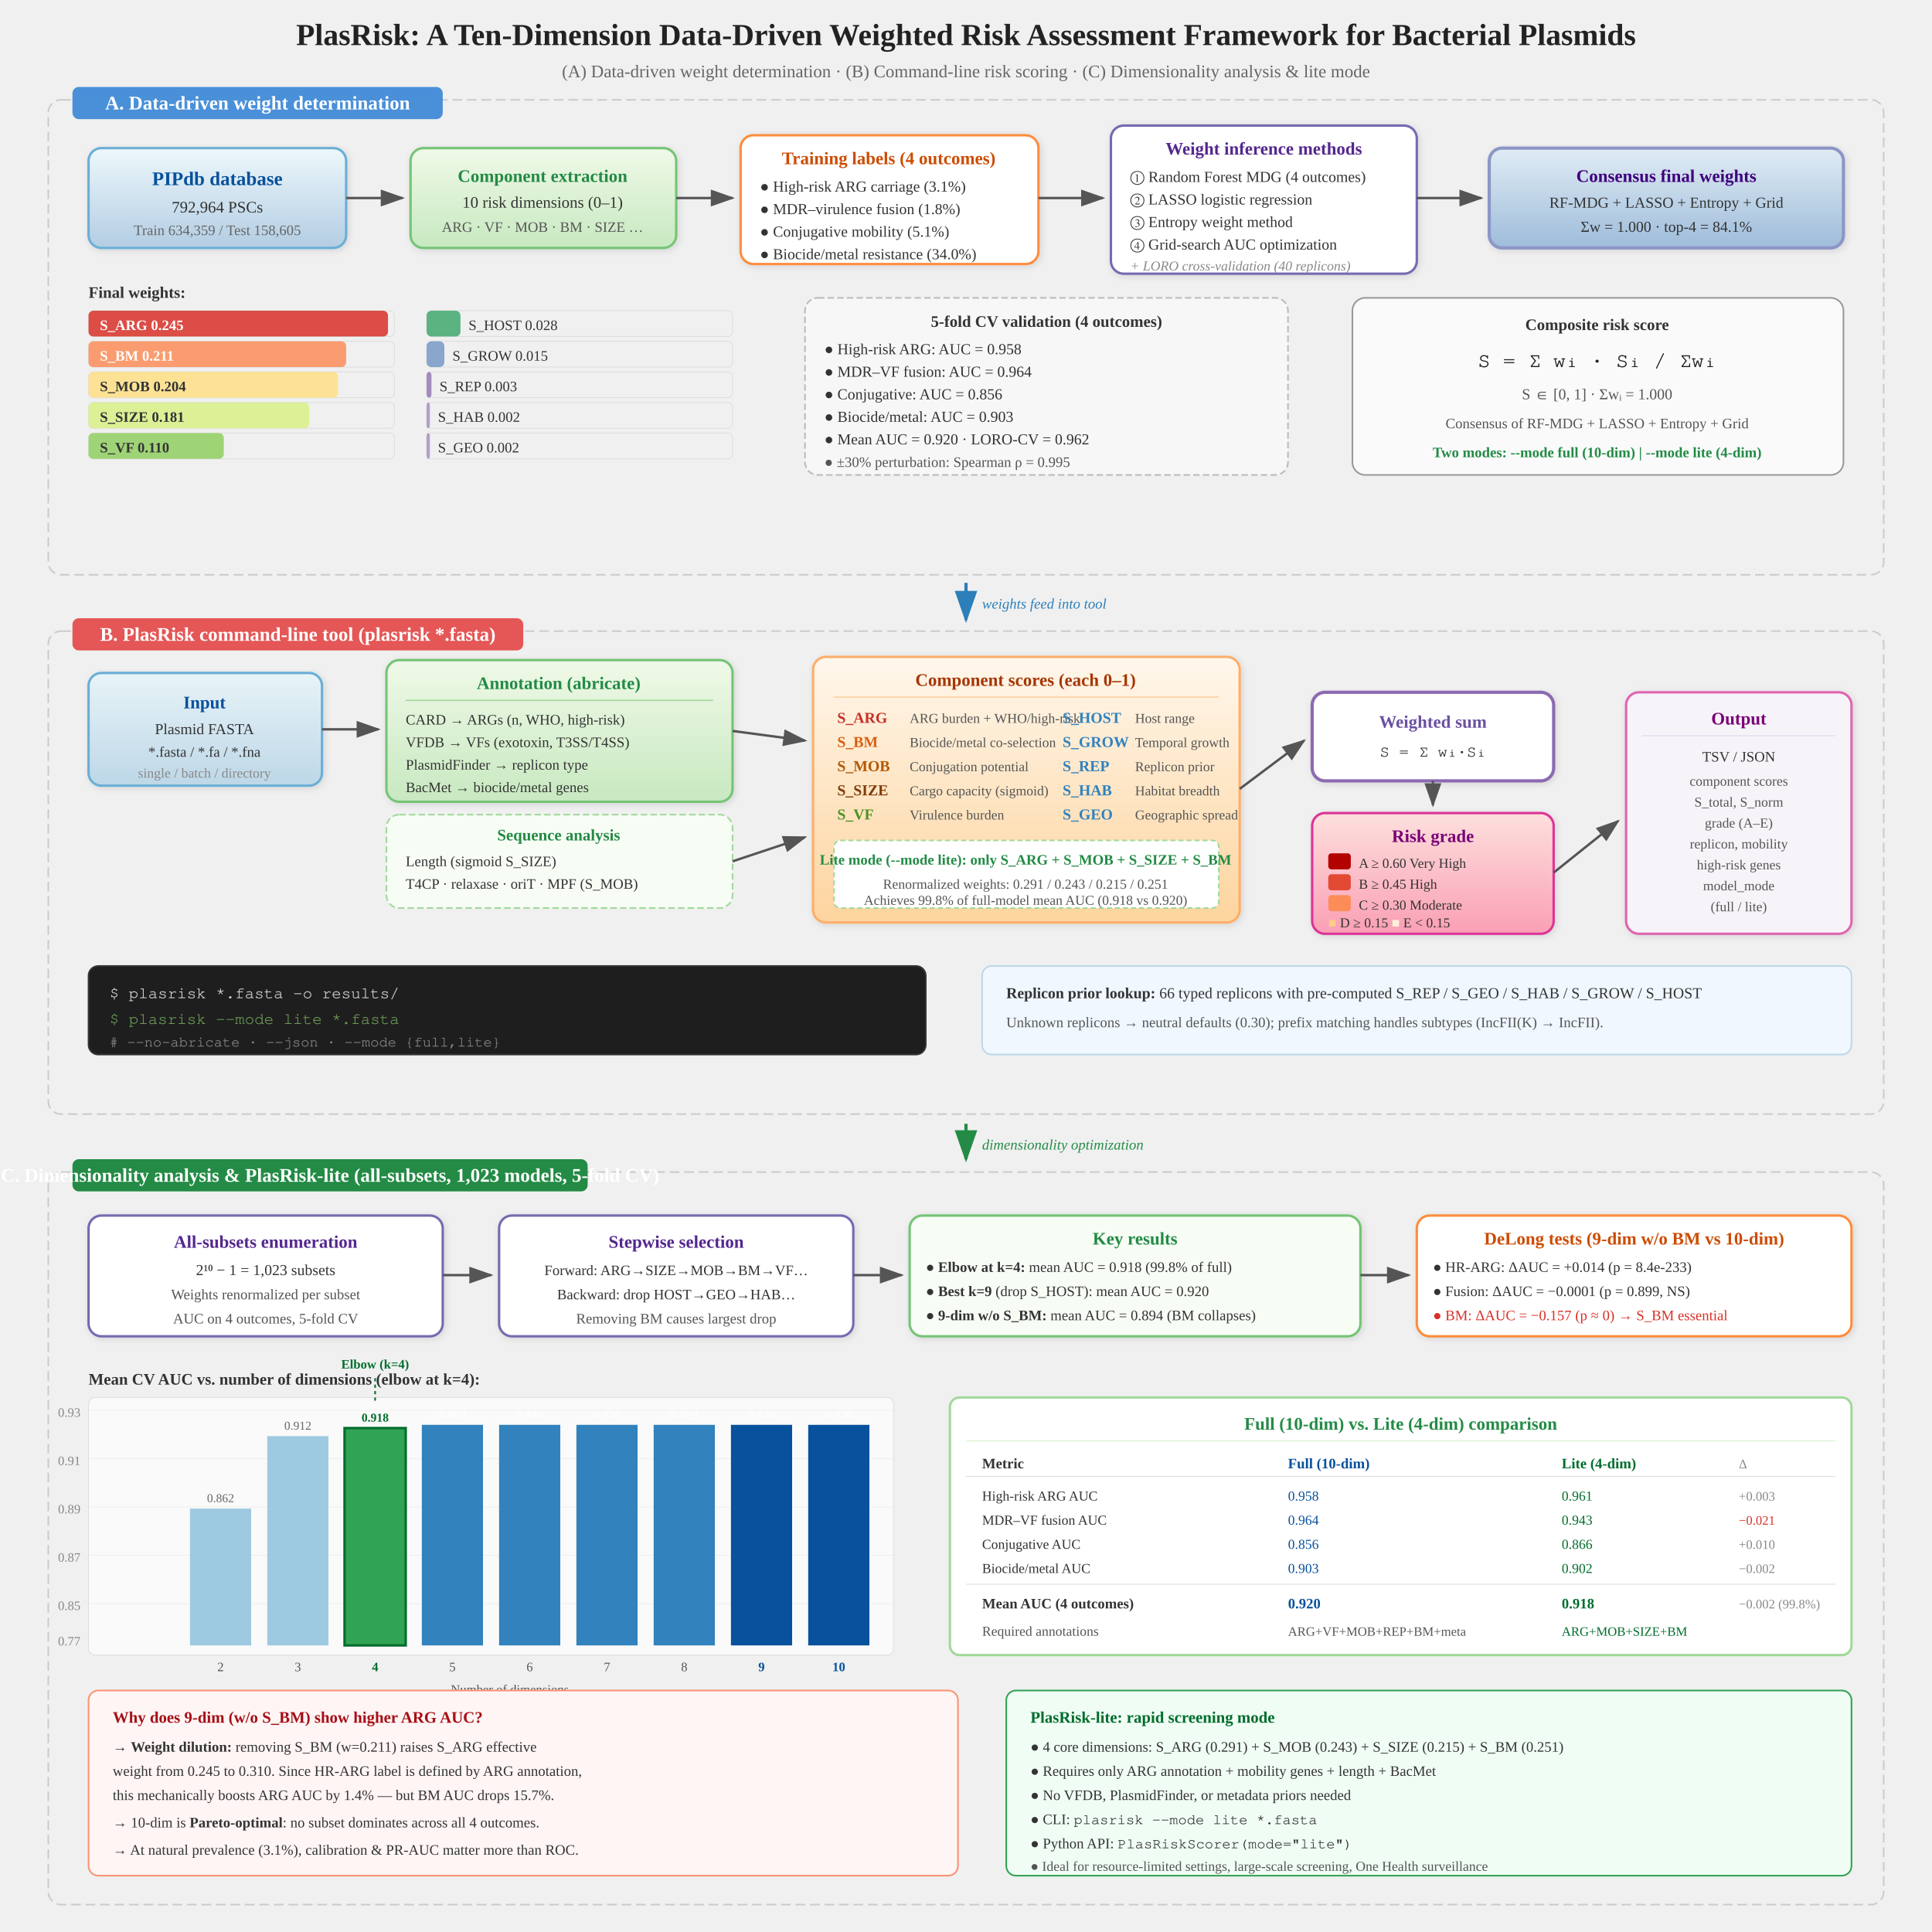
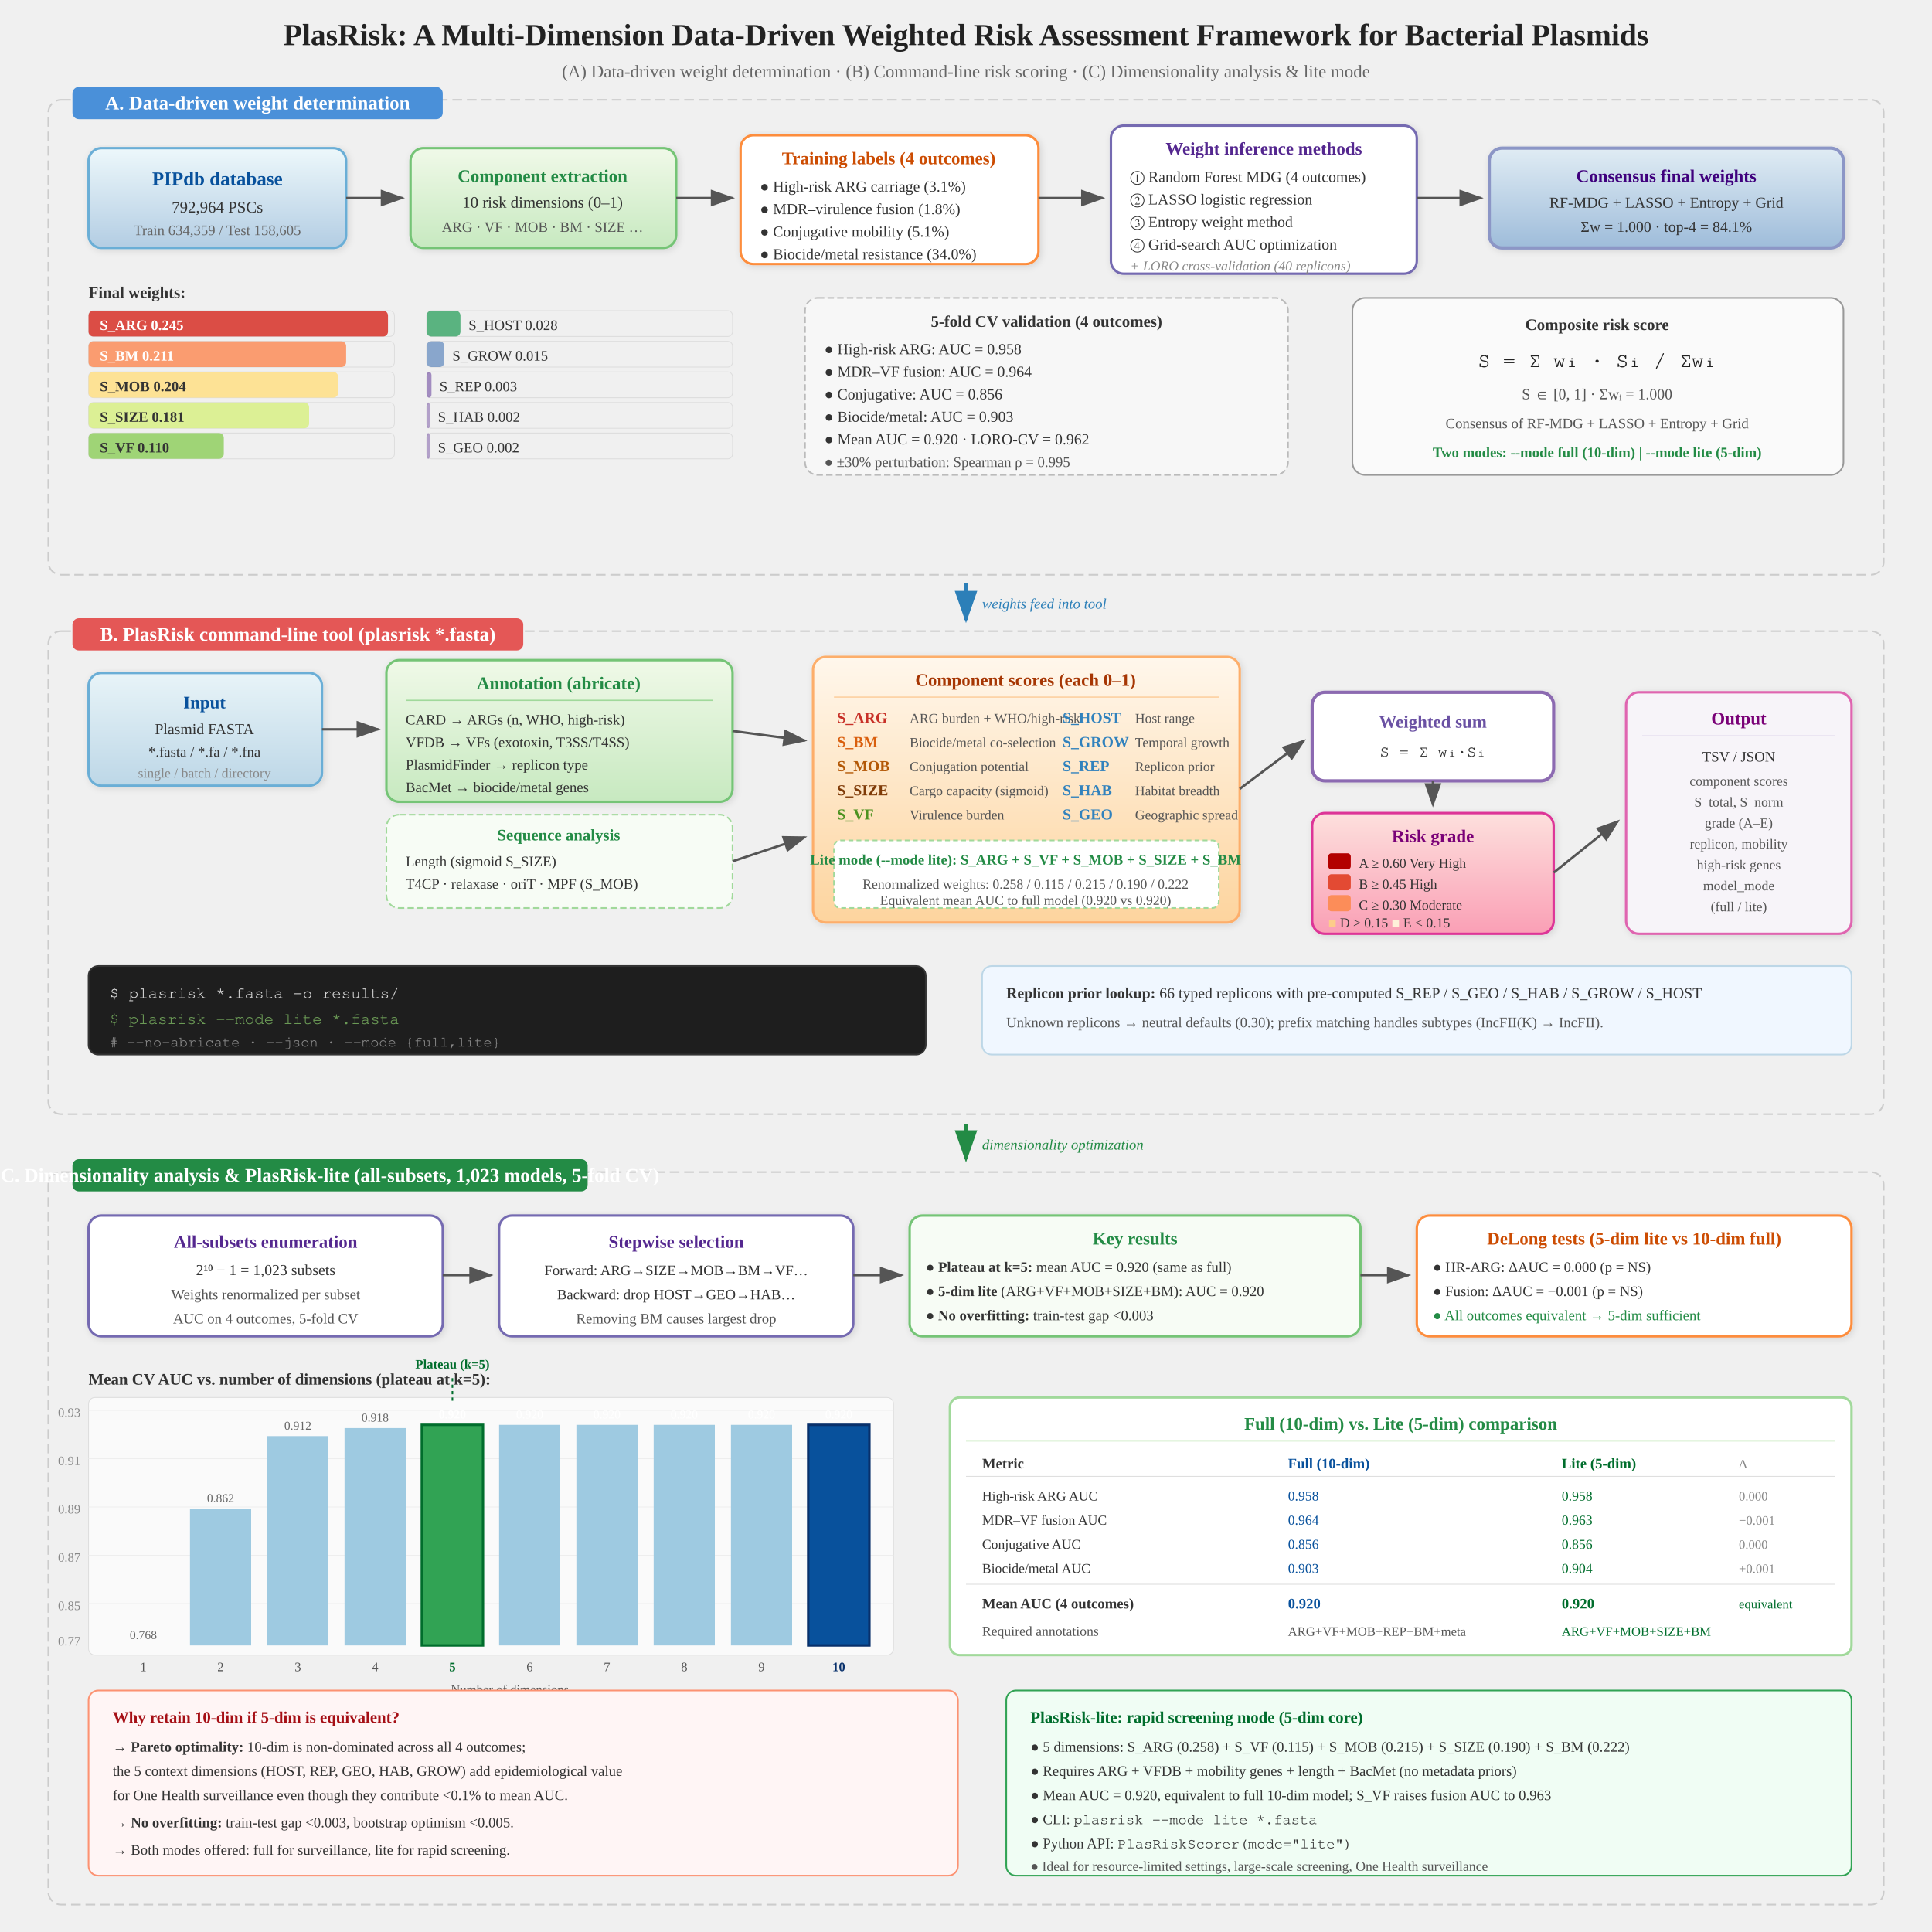
<svg xmlns="http://www.w3.org/2000/svg" viewBox="0 0 1200 1200" width="1200" height="1200">
  <defs>
    <marker id="arrow" markerWidth="10" markerHeight="7" refX="9" refY="3.5" orient="auto">
      <polygon points="0 0, 10 3.5, 0 7" fill="#555" />
    </marker>
    <marker id="arrow-blue" markerWidth="10" markerHeight="7" refX="9" refY="3.5" orient="auto">
      <polygon points="0 0, 10 3.5, 0 7" fill="#2c7fb8" />
    </marker>
    <marker id="arrow-green" markerWidth="10" markerHeight="7" refX="9" refY="3.5" orient="auto">
      <polygon points="0 0, 10 3.5, 0 7" fill="#238b45" />
    </marker>
    <filter id="shadow" x="-5%" y="-5%" width="115%" height="115%">
      <feDropShadow dx="1" dy="1" stdDeviation="2" flood-opacity="0.12" />
    </filter>
    <linearGradient id="g-input" x1="0" y1="0" x2="0" y2="1">
      <stop offset="0%" stop-color="#e8f4f8" />
      <stop offset="100%" stop-color="#bdd7e7" />
    </linearGradient>
    <linearGradient id="g-annot" x1="0" y1="0" x2="0" y2="1">
      <stop offset="0%" stop-color="#f0f9e8" />
      <stop offset="100%" stop-color="#c7e9c0" />
    </linearGradient>
    <linearGradient id="g-score" x1="0" y1="0" x2="0" y2="1">
      <stop offset="0%" stop-color="#fff7ec" />
      <stop offset="100%" stop-color="#fdd49e" />
    </linearGradient>
    <linearGradient id="g-output" x1="0" y1="0" x2="0" y2="1">
      <stop offset="0%" stop-color="#fde0dd" />
      <stop offset="100%" stop-color="#fa9fb5" />
    </linearGradient>
    <linearGradient id="g-weight" x1="0" y1="0" x2="0" y2="1">
      <stop offset="0%" stop-color="#e0ecf4" />
      <stop offset="100%" stop-color="#9ebcda" />
    </linearGradient>
    <linearGradient id="g-data" x1="0" y1="0" x2="0" y2="1">
      <stop offset="0%" stop-color="#edf8fb" />
      <stop offset="100%" stop-color="#b3cde3" />
    </linearGradient>
    <linearGradient id="g-lite" x1="0" y1="0" x2="0" y2="1">
      <stop offset="0%" stop-color="#e5f5e0" />
      <stop offset="100%" stop-color="#a1d99b" />
    </linearGradient>
  </defs>
  <text x="600" y="28" text-anchor="middle" font-size="19" font-weight="bold" fill="#222">
-     PlasRisk: A Ten-Dimension Data-Driven Weighted Risk Assessment Framework for Bacterial Plasmids
+     PlasRisk: A Multi-Dimension Data-Driven Weighted Risk Assessment Framework for Bacterial Plasmids
  </text>
  <text x="600" y="48" text-anchor="middle" font-size="11" fill="#666">
    (A) Data-driven weight determination  ·  (B) Command-line risk scoring  ·  (C) Dimensionality analysis &amp; lite mode
  </text>
  <rect x="30" y="62" width="1140" height="295" rx="8" fill="none" stroke="#ccc" stroke-width="1" stroke-dasharray="6,3" />
  <rect x="45" y="54" width="230" height="20" rx="4" fill="#4a90d9" />
  <text x="160" y="68" text-anchor="middle" font-size="12" font-weight="bold" fill="#fff">A. Data-driven weight determination</text>
  <rect x="55" y="92" width="160" height="62" rx="8" fill="url(#g-data)" stroke="#6baed6" stroke-width="1.5" filter="url(#shadow)" />
  <text x="135" y="115" text-anchor="middle" font-size="12" font-weight="bold" fill="#08519c">PIPdb database</text>
  <text x="135" y="132" text-anchor="middle" font-size="10" fill="#333">792,964 PSCs</text>
  <text x="135" y="146" text-anchor="middle" font-size="9" fill="#666">Train 634,359 / Test 158,605</text>
  <rect x="255" y="92" width="165" height="62" rx="8" fill="url(#g-annot)" stroke="#74c476" stroke-width="1.5" filter="url(#shadow)" />
  <text x="337" y="113" text-anchor="middle" font-size="11" font-weight="bold" fill="#238b45">Component extraction</text>
  <text x="337" y="129" text-anchor="middle" font-size="10" fill="#333">10 risk dimensions (0–1)</text>
  <text x="337" y="144" text-anchor="middle" font-size="9" fill="#555">ARG · VF · MOB · BM · SIZE …</text>
  <rect x="460" y="84" width="185" height="80" rx="8" fill="#fff" stroke="#fd8d3c" stroke-width="1.5" filter="url(#shadow)" />
  <text x="552" y="102" text-anchor="middle" font-size="11" font-weight="bold" fill="#cc4c02">Training labels (4 outcomes)</text>
  <text x="472" y="119" font-size="9.5" fill="#333">● High-risk ARG carriage (3.1%)</text>
  <text x="472" y="133" font-size="9.5" fill="#333">● MDR–virulence fusion (1.8%)</text>
  <text x="472" y="147" font-size="9.5" fill="#333">● Conjugative mobility (5.1%)</text>
  <text x="472" y="161" font-size="9.5" fill="#333">● Biocide/metal resistance (34.0%)</text>
  <rect x="690" y="78" width="190" height="92" rx="8" fill="#fff" stroke="#756bb1" stroke-width="1.5" filter="url(#shadow)" />
  <text x="785" y="96" text-anchor="middle" font-size="11" font-weight="bold" fill="#54278f">Weight inference methods</text>
  <text x="702" y="113" font-size="9.5" fill="#333">① Random Forest MDG (4 outcomes)</text>
  <text x="702" y="127" font-size="9.5" fill="#333">② LASSO logistic regression</text>
  <text x="702" y="141" font-size="9.5" fill="#333">③ Entropy weight method</text>
  <text x="702" y="155" font-size="9.5" fill="#333">④ Grid-search AUC optimization</text>
  <text x="702" y="168" font-size="8.5" fill="#888" font-style="italic">+ LORO cross-validation (40 replicons)</text>
  <rect x="925" y="92" width="220" height="62" rx="8" fill="url(#g-weight)" stroke="#8c96c6" stroke-width="2" filter="url(#shadow)" />
  <text x="1035" y="113" text-anchor="middle" font-size="11" font-weight="bold" fill="#3f007d">Consensus final weights</text>
  <text x="1035" y="129" text-anchor="middle" font-size="9.5" fill="#333">RF-MDG + LASSO + Entropy + Grid</text>
  <text x="1035" y="144" text-anchor="middle" font-size="9.5" fill="#333">Σw = 1.000 · top-4 = 84.1%</text>
  <line x1="215" y1="123" x2="250" y2="123" stroke="#555" stroke-width="1.5" marker-end="url(#arrow)" />
  <line x1="420" y1="123" x2="455" y2="123" stroke="#555" stroke-width="1.5" marker-end="url(#arrow)" />
  <line x1="645" y1="123" x2="685" y2="123" stroke="#555" stroke-width="1.5" marker-end="url(#arrow)" />
  <line x1="880" y1="123" x2="920" y2="123" stroke="#555" stroke-width="1.5" marker-end="url(#arrow)" />
  <text x="55" y="185" font-size="10" font-weight="bold" fill="#333">Final weights:</text>
  <rect x="55" y="193" width="190" height="16" rx="3" fill="#f0f0f0" stroke="#ddd" stroke-width="0.5" />
  <rect x="55" y="193" width="186" height="16" rx="3" fill="#d73027" opacity="0.85" />
  <text x="62" y="205" font-size="9" fill="#fff" font-weight="bold">S_ARG 0.245</text>
  <rect x="55" y="212" width="190" height="16" rx="3" fill="#f0f0f0" stroke="#ddd" stroke-width="0.5" />
  <rect x="55" y="212" width="160" height="16" rx="3" fill="#fc8d59" opacity="0.85" />
  <text x="62" y="224" font-size="9" fill="#fff" font-weight="bold">S_BM 0.211</text>
  <rect x="55" y="231" width="190" height="16" rx="3" fill="#f0f0f0" stroke="#ddd" stroke-width="0.5" />
  <rect x="55" y="231" width="155" height="16" rx="3" fill="#fee08b" opacity="0.9" />
  <text x="62" y="243" font-size="9" fill="#333" font-weight="bold">S_MOB 0.204</text>
  <rect x="55" y="250" width="190" height="16" rx="3" fill="#f0f0f0" stroke="#ddd" stroke-width="0.5" />
  <rect x="55" y="250" width="137" height="16" rx="3" fill="#d9ef8b" opacity="0.9" />
  <text x="62" y="262" font-size="9" fill="#333" font-weight="bold">S_SIZE 0.181</text>
  <rect x="55" y="269" width="190" height="16" rx="3" fill="#f0f0f0" stroke="#ddd" stroke-width="0.5" />
  <rect x="55" y="269" width="84" height="16" rx="3" fill="#91cf60" opacity="0.85" />
  <text x="62" y="281" font-size="9" fill="#333" font-weight="bold">S_VF 0.110</text>
  <rect x="265" y="193" width="190" height="16" rx="3" fill="#f0f0f0" stroke="#ddd" stroke-width="0.5" />
  <rect x="265" y="193" width="21" height="16" rx="3" fill="#1a9850" opacity="0.7" />
  <text x="291" y="205" font-size="9" fill="#333">S_HOST 0.028</text>
  <rect x="265" y="212" width="190" height="16" rx="3" fill="#f0f0f0" stroke="#ddd" stroke-width="0.5" />
  <rect x="265" y="212" width="11" height="16" rx="3" fill="#4575b4" opacity="0.6" />
  <text x="281" y="224" font-size="9" fill="#333">S_GROW 0.015</text>
  <rect x="265" y="231" width="190" height="16" rx="3" fill="#f0f0f0" stroke="#ddd" stroke-width="0.5" />
  <rect x="265" y="231" width="3" height="16" rx="2" fill="#54278f" opacity="0.5" />
  <text x="273" y="243" font-size="9" fill="#333">S_REP 0.003</text>
  <rect x="265" y="250" width="190" height="16" rx="3" fill="#f0f0f0" stroke="#ddd" stroke-width="0.5" />
  <rect x="265" y="250" width="2" height="16" rx="2" fill="#54278f" opacity="0.4" />
  <text x="272" y="262" font-size="9" fill="#333">S_HAB 0.002</text>
  <rect x="265" y="269" width="190" height="16" rx="3" fill="#f0f0f0" stroke="#ddd" stroke-width="0.5" />
  <rect x="265" y="269" width="2" height="16" rx="2" fill="#54278f" opacity="0.4" />
  <text x="272" y="281" font-size="9" fill="#333">S_GEO 0.002</text>
  <rect x="500" y="185" width="300" height="110" rx="8" fill="#f7f7f7" stroke="#bbb" stroke-width="1" stroke-dasharray="4,2" />
  <text x="650" y="203" text-anchor="middle" font-size="10" font-weight="bold" fill="#333">5-fold CV validation (4 outcomes)</text>
  <text x="512" y="220" font-size="9.5" fill="#333">● High-risk ARG: AUC = 0.958</text>
  <text x="512" y="234" font-size="9.5" fill="#333">● MDR–VF fusion: AUC = 0.964</text>
  <text x="512" y="248" font-size="9.5" fill="#333">● Conjugative: AUC = 0.856</text>
  <text x="512" y="262" font-size="9.5" fill="#333">● Biocide/metal: AUC = 0.903</text>
  <text x="512" y="276" font-size="9.5" fill="#333">● Mean AUC = 0.920 · LORO-CV = 0.962</text>
  <text x="512" y="290" font-size="9" fill="#555">● ±30% perturbation: Spearman ρ = 0.995</text>
  <rect x="840" y="185" width="305" height="110" rx="8" fill="#fafafa" stroke="#999" stroke-width="1" />
  <text x="992" y="205" text-anchor="middle" font-size="10" font-weight="bold" fill="#333">Composite risk score</text>
  <text x="992" y="228" text-anchor="middle" font-size="13" font-family="Courier, monospace" fill="#222">S = Σ wᵢ · Sᵢ / Σwᵢ</text>
  <text x="992" y="248" text-anchor="middle" font-size="9.5" fill="#555">S ∈ [0, 1] · Σwᵢ = 1.000</text>
  <text x="992" y="266" text-anchor="middle" font-size="9" fill="#555">Consensus of RF-MDG + LASSO + Entropy + Grid</text>
-   <text x="992" y="284" text-anchor="middle" font-size="9" fill="#238b45" font-weight="bold">Two modes: --mode full (10-dim) | --mode lite (4-dim)</text>
+   <text x="992" y="284" text-anchor="middle" font-size="9" fill="#238b45" font-weight="bold">Two modes: --mode full (10-dim) | --mode lite (5-dim)</text>
  <line x1="600" y1="362" x2="600" y2="385" stroke="#2c7fb8" stroke-width="2" marker-end="url(#arrow-blue)" />
  <text x="610" y="378" font-size="9" fill="#2c7fb8" font-style="italic">weights feed into tool</text>
  <rect x="30" y="392" width="1140" height="300" rx="8" fill="none" stroke="#ccc" stroke-width="1" stroke-dasharray="6,3" />
  <rect x="45" y="384" width="280" height="20" rx="4" fill="#e45756" />
  <text x="185" y="398" text-anchor="middle" font-size="12" font-weight="bold" fill="#fff">B. PlasRisk command-line tool (plasrisk *.fasta)</text>
  <rect x="55" y="418" width="145" height="70" rx="8" fill="url(#g-input)" stroke="#6baed6" stroke-width="1.5" filter="url(#shadow)" />
  <text x="127" y="440" text-anchor="middle" font-size="11" font-weight="bold" fill="#08519c">Input</text>
  <text x="127" y="456" text-anchor="middle" font-size="9.5" fill="#333">Plasmid FASTA</text>
  <text x="127" y="470" text-anchor="middle" font-size="9" fill="#333">*.fasta / *.fa / *.fna</text>
  <text x="127" y="483" text-anchor="middle" font-size="8.5" fill="#888">single / batch / directory</text>
  <rect x="240" y="410" width="215" height="88" rx="8" fill="url(#g-annot)" stroke="#74c476" stroke-width="1.5" filter="url(#shadow)" />
  <text x="347" y="428" text-anchor="middle" font-size="11" font-weight="bold" fill="#238b45">Annotation (abricate)</text>
  <line x1="252" y1="435" x2="443" y2="435" stroke="#a1d99b" stroke-width="0.8" />
  <text x="252" y="450" font-size="9" fill="#333">CARD → ARGs (n, WHO, high-risk)</text>
  <text x="252" y="464" font-size="9" fill="#333">VFDB → VFs (exotoxin, T3SS/T4SS)</text>
  <text x="252" y="478" font-size="9" fill="#333">PlasmidFinder → replicon type</text>
  <text x="252" y="492" font-size="9" fill="#333">BacMet → biocide/metal genes</text>
  <rect x="240" y="506" width="215" height="58" rx="8" fill="#f7fcf5" stroke="#a1d99b" stroke-width="1" stroke-dasharray="4,2" />
  <text x="347" y="522" text-anchor="middle" font-size="10" font-weight="bold" fill="#238b45">Sequence analysis</text>
  <text x="252" y="538" font-size="9" fill="#333">Length (sigmoid S_SIZE)</text>
  <text x="252" y="552" font-size="9" fill="#333">T4CP · relaxase · oriT · MPF (S_MOB)</text>
  <line x1="200" y1="453" x2="235" y2="453" stroke="#555" stroke-width="1.5" marker-end="url(#arrow)" />
  <rect x="505" y="408" width="265" height="165" rx="8" fill="url(#g-score)" stroke="#fdae6b" stroke-width="1.5" filter="url(#shadow)" />
  <text x="637" y="426" text-anchor="middle" font-size="11" font-weight="bold" fill="#a63603">Component scores (each 0–1)</text>
  <line x1="518" y1="433" x2="757" y2="433" stroke="#fdd0a2" stroke-width="0.8" />
  <text x="520" y="449" font-size="9.5" font-weight="bold" fill="#c73027">S_ARG</text>
  <text x="565" y="449" font-size="8.5" fill="#555">ARG burden + WHO/high-risk</text>
  <text x="520" y="464" font-size="9.5" font-weight="bold" fill="#d95f0e">S_BM</text>
  <text x="565" y="464" font-size="8.5" fill="#555">Biocide/metal co-selection</text>
  <text x="520" y="479" font-size="9.5" font-weight="bold" fill="#b35806">S_MOB</text>
  <text x="565" y="479" font-size="8.5" fill="#555">Conjugation potential</text>
  <text x="520" y="494" font-size="9.5" font-weight="bold" fill="#7f3b08">S_SIZE</text>
  <text x="565" y="494" font-size="8.5" fill="#555">Cargo capacity (sigmoid)</text>
  <text x="520" y="509" font-size="9.5" font-weight="bold" fill="#4d9221">S_VF</text>
  <text x="565" y="509" font-size="8.5" fill="#555">Virulence burden</text>
  <text x="660" y="449" font-size="9.5" font-weight="bold" fill="#3182bd">S_HOST</text>
  <text x="705" y="449" font-size="8.5" fill="#555">Host range</text>
  <text x="660" y="464" font-size="9.5" font-weight="bold" fill="#3182bd">S_GROW</text>
  <text x="705" y="464" font-size="8.5" fill="#555">Temporal growth</text>
  <text x="660" y="479" font-size="9.5" font-weight="bold" fill="#3182bd">S_REP</text>
  <text x="705" y="479" font-size="8.5" fill="#555">Replicon prior</text>
  <text x="660" y="494" font-size="9.5" font-weight="bold" fill="#3182bd">S_HAB</text>
  <text x="705" y="494" font-size="8.5" fill="#555">Habitat breadth</text>
  <text x="660" y="509" font-size="9.5" font-weight="bold" fill="#3182bd">S_GEO</text>
  <text x="705" y="509" font-size="8.5" fill="#555">Geographic spread</text>
  <rect x="518" y="522" width="239" height="42" rx="4" fill="#fff" stroke="#a1d99b" stroke-width="1" stroke-dasharray="3,2" />
-   <text x="637" y="537" text-anchor="middle" font-size="9" font-weight="bold" fill="#238b45">Lite mode (--mode lite): only S_ARG + S_MOB + S_SIZE + S_BM</text>
-   <text x="637" y="552" text-anchor="middle" font-size="8.5" fill="#555">Renormalized weights: 0.291 / 0.243 / 0.215 / 0.251</text>
-   <text x="637" y="562" text-anchor="middle" font-size="8.5" fill="#555">Achieves 99.8% of full-model mean AUC (0.918 vs 0.920)</text>
+   <text x="637" y="537" text-anchor="middle" font-size="9" font-weight="bold" fill="#238b45">Lite mode (--mode lite): S_ARG + S_VF + S_MOB + S_SIZE + S_BM</text>
+   <text x="637" y="552" text-anchor="middle" font-size="8.5" fill="#555">Renormalized weights: 0.258 / 0.115 / 0.215 / 0.190 / 0.222</text>
+   <text x="637" y="562" text-anchor="middle" font-size="8.5" fill="#555">Equivalent mean AUC to full model (0.920 vs 0.920)</text>
  <line x1="455" y1="454" x2="500" y2="460" stroke="#555" stroke-width="1.5" marker-end="url(#arrow)" />
  <line x1="455" y1="535" x2="500" y2="520" stroke="#555" stroke-width="1.5" marker-end="url(#arrow)" />
  <rect x="815" y="430" width="150" height="55" rx="8" fill="#fff" stroke="#8c6bb1" stroke-width="2" filter="url(#shadow)" />
  <text x="890" y="452" text-anchor="middle" font-size="11" font-weight="bold" fill="#6a51a3">Weighted sum</text>
  <text x="890" y="470" text-anchor="middle" font-size="10" font-family="Courier, monospace" fill="#333">S = Σ wᵢ·Sᵢ</text>
  <line x1="770" y1="490" x2="810" y2="460" stroke="#555" stroke-width="1.5" marker-end="url(#arrow)" />
  <rect x="815" y="505" width="150" height="75" rx="8" fill="url(#g-output)" stroke="#dd3497" stroke-width="1.5" filter="url(#shadow)" />
  <text x="890" y="523" text-anchor="middle" font-size="11" font-weight="bold" fill="#7a0177">Risk grade</text>
  <rect x="825" y="530" width="14" height="10" rx="2" fill="#b30000" />
  <text x="844" y="539" font-size="8.5" fill="#333">A ≥ 0.60 Very High</text>
  <rect x="825" y="543" width="14" height="10" rx="2" fill="#e34a33" />
  <text x="844" y="552" font-size="8.5" fill="#333">B ≥ 0.45 High</text>
  <rect x="825" y="556" width="14" height="10" rx="2" fill="#fc8d59" />
  <text x="844" y="565" font-size="8.5" fill="#333">C ≥ 0.30 Moderate</text>
  <text x="825" y="576" font-size="8.5" fill="#333">
    <tspan fill="#fdcc8a">■</tspan> D ≥ 0.15  <tspan fill="#fef0d9">■</tspan> E &lt; 0.15</text>
  <line x1="890" y1="485" x2="890" y2="500" stroke="#555" stroke-width="1.5" marker-end="url(#arrow)" />
  <rect x="1010" y="430" width="140" height="150" rx="8" fill="#f7f4f9" stroke="#df65b0" stroke-width="1.5" filter="url(#shadow)" />
  <text x="1080" y="450" text-anchor="middle" font-size="11" font-weight="bold" fill="#7a0177">Output</text>
  <line x1="1020" y1="457" x2="1140" y2="457" stroke="#e7e1ef" stroke-width="0.8" />
  <text x="1080" y="473" text-anchor="middle" font-size="9" fill="#333">TSV / JSON</text>
  <text x="1080" y="488" text-anchor="middle" font-size="8.5" fill="#555">component scores</text>
  <text x="1080" y="501" text-anchor="middle" font-size="8.5" fill="#555">S_total, S_norm</text>
  <text x="1080" y="514" text-anchor="middle" font-size="8.5" fill="#555">grade (A–E)</text>
  <text x="1080" y="527" text-anchor="middle" font-size="8.5" fill="#555">replicon, mobility</text>
  <text x="1080" y="540" text-anchor="middle" font-size="8.5" fill="#555">high-risk genes</text>
  <text x="1080" y="553" text-anchor="middle" font-size="8.5" fill="#555">model_mode</text>
  <text x="1080" y="566" text-anchor="middle" font-size="8.5" fill="#555">(full / lite)</text>
  <line x1="965" y1="542" x2="1005" y2="510" stroke="#555" stroke-width="1.5" marker-end="url(#arrow)" />
  <rect x="55" y="600" width="520" height="55" rx="6" fill="#1e1e1e" stroke="#333" stroke-width="1" />
  <text x="68" y="620" font-size="10" font-family="Courier, monospace" fill="#d4d4d4">$ plasrisk *.fasta -o results/</text>
  <text x="68" y="636" font-size="10" font-family="Courier, monospace" fill="#6a9955">$ plasrisk --mode lite *.fasta</text>
  <text x="68" y="650" font-size="9" font-family="Courier, monospace" fill="#888"># --no-abricate · --json · --mode {full,lite}</text>
  <rect x="610" y="600" width="540" height="55" rx="6" fill="#f0f7ff" stroke="#bdd7e7" stroke-width="1" />
  <text x="625" y="620" font-size="9.5" fill="#333">
    <tspan font-weight="bold">Replicon prior lookup:</tspan> 66 typed replicons with pre-computed S_REP / S_GEO / S_HAB / S_GROW / S_HOST</text>
  <text x="625" y="638" font-size="9" fill="#555">Unknown replicons → neutral defaults (0.30); prefix matching handles subtypes (IncFII(K) → IncFII).</text>
  <line x1="600" y1="698" x2="600" y2="720" stroke="#238b45" stroke-width="2" marker-end="url(#arrow-green)" />
  <text x="610" y="714" font-size="9" fill="#238b45" font-style="italic">dimensionality optimization</text>
  <rect x="30" y="728" width="1140" height="455" rx="8" fill="none" stroke="#ccc" stroke-width="1" stroke-dasharray="6,3" />
  <rect x="45" y="720" width="320" height="20" rx="4" fill="#238b45" />
  <text x="205" y="734" text-anchor="middle" font-size="12" font-weight="bold" fill="#fff">C. Dimensionality analysis &amp; PlasRisk-lite (all-subsets, 1,023 models, 5-fold CV)</text>
  <rect x="55" y="755" width="220" height="75" rx="8" fill="#fff" stroke="#756bb1" stroke-width="1.5" filter="url(#shadow)" />
  <text x="165" y="775" text-anchor="middle" font-size="11" font-weight="bold" fill="#54278f">All-subsets enumeration</text>
  <text x="165" y="792" text-anchor="middle" font-size="9.5" fill="#333">2¹⁰ − 1 = 1,023 subsets</text>
  <text x="165" y="807" text-anchor="middle" font-size="9" fill="#555">Weights renormalized per subset</text>
  <text x="165" y="822" text-anchor="middle" font-size="9" fill="#555">AUC on 4 outcomes, 5-fold CV</text>
  <rect x="310" y="755" width="220" height="75" rx="8" fill="#fff" stroke="#756bb1" stroke-width="1.5" filter="url(#shadow)" />
  <text x="420" y="775" text-anchor="middle" font-size="11" font-weight="bold" fill="#54278f">Stepwise selection</text>
  <text x="420" y="792" text-anchor="middle" font-size="9" fill="#333">Forward: ARG→SIZE→MOB→BM→VF…</text>
  <text x="420" y="807" text-anchor="middle" font-size="9" fill="#333">Backward: drop HOST→GEO→HAB…</text>
  <text x="420" y="822" text-anchor="middle" font-size="9" fill="#555">Removing BM causes largest drop</text>
  <line x1="275" y1="792" x2="305" y2="792" stroke="#555" stroke-width="1.5" marker-end="url(#arrow)" />
  <rect x="565" y="755" width="280" height="75" rx="8" fill="#f7fcf5" stroke="#74c476" stroke-width="1.5" filter="url(#shadow)" />
  <text x="705" y="773" text-anchor="middle" font-size="11" font-weight="bold" fill="#238b45">Key results</text>
-   <text x="575" y="790" font-size="9" fill="#333">● <tspan font-weight="bold">Elbow at k=4:</tspan> mean AUC = 0.918 (99.8% of full)</text>
-   <text x="575" y="805" font-size="9" fill="#333">● <tspan font-weight="bold">Best k=9</tspan> (drop S_HOST): mean AUC = 0.920</text>
-   <text x="575" y="820" font-size="9" fill="#333">● <tspan font-weight="bold">9-dim w/o S_BM:</tspan> mean AUC = 0.894 (BM collapses)</text>
+   <text x="575" y="790" font-size="9" fill="#333">● <tspan font-weight="bold">Plateau at k=5:</tspan> mean AUC = 0.920 (same as full)</text>
+   <text x="575" y="805" font-size="9" fill="#333">● <tspan font-weight="bold">5-dim lite</tspan> (ARG+VF+MOB+SIZE+BM): AUC = 0.920</text>
+   <text x="575" y="820" font-size="9" fill="#333">● <tspan font-weight="bold">No overfitting:</tspan> train-test gap &lt;0.003</text>
  <line x1="530" y1="792" x2="560" y2="792" stroke="#555" stroke-width="1.5" marker-end="url(#arrow)" />
  <rect x="880" y="755" width="270" height="75" rx="8" fill="#fff" stroke="#fd8d3c" stroke-width="1.5" filter="url(#shadow)" />
-   <text x="1015" y="773" text-anchor="middle" font-size="11" font-weight="bold" fill="#cc4c02">DeLong tests (9-dim w/o BM vs 10-dim)</text>
-   <text x="890" y="790" font-size="9" fill="#333">● HR-ARG: ΔAUC = +0.014 (p = 8.4e-233)</text>
-   <text x="890" y="805" font-size="9" fill="#333">● Fusion: ΔAUC = −0.0001 (p = 0.899, NS)</text>
-   <text x="890" y="820" font-size="9" fill="#d73027">● BM: ΔAUC = −0.157 (p ≈ 0) → S_BM essential</text>
+   <text x="1015" y="773" text-anchor="middle" font-size="11" font-weight="bold" fill="#cc4c02">DeLong tests (5-dim lite vs 10-dim full)</text>
+   <text x="890" y="790" font-size="9" fill="#333">● HR-ARG: ΔAUC = 0.000 (p = NS)</text>
+   <text x="890" y="805" font-size="9" fill="#333">● Fusion: ΔAUC = −0.001 (p = NS)</text>
+   <text x="890" y="820" font-size="9" fill="#238b45">● All outcomes equivalent → 5-dim sufficient</text>
  <line x1="845" y1="792" x2="875" y2="792" stroke="#555" stroke-width="1.5" marker-end="url(#arrow)" />
-   <text x="55" y="860" font-size="10" font-weight="bold" fill="#333">Mean CV AUC vs. number of dimensions (elbow at k=4):</text>
+   <text x="55" y="860" font-size="10" font-weight="bold" fill="#333">Mean CV AUC vs. number of dimensions (plateau at k=5):</text>
  <rect x="55" y="868" width="500" height="160" rx="4" fill="#fafafa" stroke="#ddd" stroke-width="0.5" />
  <text x="50" y="880" text-anchor="end" font-size="8" fill="#888">0.93</text>
  <text x="50" y="910" text-anchor="end" font-size="8" fill="#888">0.91</text>
  <text x="50" y="940" text-anchor="end" font-size="8" fill="#888">0.89</text>
  <text x="50" y="970" text-anchor="end" font-size="8" fill="#888">0.87</text>
  <text x="50" y="1000" text-anchor="end" font-size="8" fill="#888">0.85</text>
  <text x="50" y="1022" text-anchor="end" font-size="8" fill="#888">0.77</text>
  <line x1="55" y1="876" x2="555" y2="876" stroke="#eee" stroke-width="0.5" />
  <line x1="55" y1="906" x2="555" y2="906" stroke="#eee" stroke-width="0.5" />
  <line x1="55" y1="936" x2="555" y2="936" stroke="#eee" stroke-width="0.5" />
  <line x1="55" y1="966" x2="555" y2="966" stroke="#eee" stroke-width="0.5" />
  <line x1="55" y1="996" x2="555" y2="996" stroke="#eee" stroke-width="0.5" />
+   <rect x="70" y="1022" width="38" height="0" fill="#9ecae1" />
  <rect x="118" y="937" width="38" height="85" fill="#9ecae1" />
  <rect x="166" y="892" width="38" height="130" fill="#9ecae1" />
-   <rect x="214" y="887" width="38" height="135" fill="#31a354" stroke="#006d2c" stroke-width="1.5" />
-   <rect x="262" y="885" width="38" height="137" fill="#3182bd" />
-   <rect x="310" y="885" width="38" height="137" fill="#3182bd" />
-   <rect x="358" y="885" width="38" height="137" fill="#3182bd" />
-   <rect x="406" y="885" width="38" height="137" fill="#3182bd" />
-   <rect x="454" y="885" width="38" height="137" fill="#08519c" />
-   <rect x="502" y="885" width="38" height="137" fill="#08519c" />
+   <rect x="214" y="887" width="38" height="135" fill="#9ecae1" />
+   <rect x="262" y="885" width="38" height="137" fill="#31a354" stroke="#006d2c" stroke-width="1.5" />
+   <rect x="310" y="885" width="38" height="137" fill="#9ecae1" />
+   <rect x="358" y="885" width="38" height="137" fill="#9ecae1" />
+   <rect x="406" y="885" width="38" height="137" fill="#9ecae1" />
+   <rect x="454" y="885" width="38" height="137" fill="#9ecae1" />
+   <rect x="502" y="885" width="38" height="137" fill="#08519c" stroke="#08306b" stroke-width="1.5" />
+   <text x="89" y="1018" text-anchor="middle" font-size="7.5" fill="#666">0.768</text>
  <text x="137" y="933" text-anchor="middle" font-size="7.5" fill="#666">0.862</text>
  <text x="185" y="888" text-anchor="middle" font-size="7.5" fill="#666">0.912</text>
-   <text x="233" y="883" text-anchor="middle" font-size="7.5" fill="#006d2c" font-weight="bold">0.918</text>
-   <text x="281" y="881" text-anchor="middle" font-size="7.5" fill="#fff">0.920</text>
+   <text x="233" y="883" text-anchor="middle" font-size="7.5" fill="#666">0.918</text>
+   <text x="281" y="881" text-anchor="middle" font-size="7.5" fill="#fff" font-weight="bold">0.920</text>
  <text x="329" y="881" text-anchor="middle" font-size="7.5" fill="#fff">0.920</text>
  <text x="377" y="881" text-anchor="middle" font-size="7.5" fill="#fff">0.920</text>
  <text x="425" y="881" text-anchor="middle" font-size="7.5" fill="#fff">0.920</text>
  <text x="473" y="881" text-anchor="middle" font-size="7.5" fill="#fff">0.920</text>
  <text x="521" y="881" text-anchor="middle" font-size="7.5" fill="#fff">0.920</text>
+   <text x="89" y="1038" text-anchor="middle" font-size="8" fill="#555">1</text>
  <text x="137" y="1038" text-anchor="middle" font-size="8" fill="#555">2</text>
  <text x="185" y="1038" text-anchor="middle" font-size="8" fill="#555">3</text>
-   <text x="233" y="1038" text-anchor="middle" font-size="8" fill="#006d2c" font-weight="bold">4</text>
-   <text x="281" y="1038" text-anchor="middle" font-size="8" fill="#555">5</text>
+   <text x="233" y="1038" text-anchor="middle" font-size="8" fill="#555">4</text>
+   <text x="281" y="1038" text-anchor="middle" font-size="8" fill="#006d2c" font-weight="bold">5</text>
  <text x="329" y="1038" text-anchor="middle" font-size="8" fill="#555">6</text>
  <text x="377" y="1038" text-anchor="middle" font-size="8" fill="#555">7</text>
  <text x="425" y="1038" text-anchor="middle" font-size="8" fill="#555">8</text>
-   <text x="473" y="1038" text-anchor="middle" font-size="8" fill="#08519c" font-weight="bold">9</text>
-   <text x="521" y="1038" text-anchor="middle" font-size="8" fill="#08519c" font-weight="bold">10</text>
-   <line x1="233" y1="870" x2="233" y2="855" stroke="#006d2c" stroke-width="1" stroke-dasharray="2,2" />
-   <text x="233" y="850" text-anchor="middle" font-size="8" fill="#006d2c" font-weight="bold">Elbow (k=4)</text>
+   <text x="473" y="1038" text-anchor="middle" font-size="8" fill="#555">9</text>
+   <text x="521" y="1038" text-anchor="middle" font-size="8" fill="#08306b" font-weight="bold">10</text>
+   <line x1="281" y1="870" x2="281" y2="855" stroke="#006d2c" stroke-width="1" stroke-dasharray="2,2" />
+   <text x="281" y="850" text-anchor="middle" font-size="8" fill="#006d2c" font-weight="bold">Plateau (k=5)</text>
  <text x="280" y="1052" font-size="8" fill="#555">Number of dimensions</text>
  <rect x="590" y="868" width="560" height="160" rx="6" fill="#fff" stroke="#a1d99b" stroke-width="1.5" />
-   <text x="870" y="888" text-anchor="middle" font-size="11" font-weight="bold" fill="#238b45">Full (10-dim) vs. Lite (4-dim) comparison</text>
+   <text x="870" y="888" text-anchor="middle" font-size="11" font-weight="bold" fill="#238b45">Full (10-dim) vs. Lite (5-dim) comparison</text>
  <line x1="600" y1="895" x2="1140" y2="895" stroke="#e5f5e0" stroke-width="1" />
  <text x="610" y="912" font-size="9" font-weight="bold" fill="#333">Metric</text>
  <text x="800" y="912" font-size="9" font-weight="bold" fill="#08519c">Full (10-dim)</text>
-   <text x="970" y="912" font-size="9" font-weight="bold" fill="#006d2c">Lite (4-dim)</text>
+   <text x="970" y="912" font-size="9" font-weight="bold" fill="#006d2c">Lite (5-dim)</text>
  <text x="1080" y="912" font-size="8" fill="#888">Δ</text>
  <line x1="600" y1="917" x2="1140" y2="917" stroke="#ddd" stroke-width="0.5" />
  <text x="610" y="932" font-size="8.5" fill="#333">High-risk ARG AUC</text>
  <text x="800" y="932" font-size="8.5" fill="#08519c">0.958</text>
-   <text x="970" y="932" font-size="8.5" fill="#006d2c">0.961</text>
-   <text x="1080" y="932" font-size="8" fill="#888">+0.003</text>
+   <text x="970" y="932" font-size="8.5" fill="#006d2c">0.958</text>
+   <text x="1080" y="932" font-size="8" fill="#888">0.000</text>
  <text x="610" y="947" font-size="8.5" fill="#333">MDR–VF fusion AUC</text>
  <text x="800" y="947" font-size="8.5" fill="#08519c">0.964</text>
-   <text x="970" y="947" font-size="8.5" fill="#006d2c">0.943</text>
-   <text x="1080" y="947" font-size="8" fill="#d73027">−0.021</text>
+   <text x="970" y="947" font-size="8.5" fill="#006d2c">0.963</text>
+   <text x="1080" y="947" font-size="8" fill="#888">−0.001</text>
  <text x="610" y="962" font-size="8.5" fill="#333">Conjugative AUC</text>
  <text x="800" y="962" font-size="8.5" fill="#08519c">0.856</text>
-   <text x="970" y="962" font-size="8.5" fill="#006d2c">0.866</text>
-   <text x="1080" y="962" font-size="8" fill="#888">+0.010</text>
+   <text x="970" y="962" font-size="8.5" fill="#006d2c">0.856</text>
+   <text x="1080" y="962" font-size="8" fill="#888">0.000</text>
  <text x="610" y="977" font-size="8.5" fill="#333">Biocide/metal AUC</text>
  <text x="800" y="977" font-size="8.5" fill="#08519c">0.903</text>
-   <text x="970" y="977" font-size="8.5" fill="#006d2c">0.902</text>
-   <text x="1080" y="977" font-size="8" fill="#888">−0.002</text>
+   <text x="970" y="977" font-size="8.5" fill="#006d2c">0.904</text>
+   <text x="1080" y="977" font-size="8" fill="#888">+0.001</text>
  <line x1="600" y1="984" x2="1140" y2="984" stroke="#ddd" stroke-width="0.5" />
  <text x="610" y="999" font-size="9" font-weight="bold" fill="#333">Mean AUC (4 outcomes)</text>
  <text x="800" y="999" font-size="9" font-weight="bold" fill="#08519c">0.920</text>
-   <text x="970" y="999" font-size="9" font-weight="bold" fill="#006d2c">0.918</text>
-   <text x="1080" y="999" font-size="8" fill="#888">−0.002 (99.8%)</text>
+   <text x="970" y="999" font-size="9" font-weight="bold" fill="#006d2c">0.920</text>
+   <text x="1080" y="999" font-size="8" fill="#006d2c">equivalent</text>
  <text x="610" y="1016" font-size="8.5" fill="#555">Required annotations</text>
  <text x="800" y="1016" font-size="8" fill="#555">ARG+VF+MOB+REP+BM+meta</text>
-   <text x="970" y="1016" font-size="8" fill="#006d2c">ARG+MOB+SIZE+BM</text>
+   <text x="970" y="1016" font-size="8" fill="#006d2c">ARG+VF+MOB+SIZE+BM</text>
  <rect x="55" y="1050" width="540" height="115" rx="6" fill="#fff5f5" stroke="#fc9272" stroke-width="1" />
-   <text x="70" y="1070" font-size="10" font-weight="bold" fill="#a50f15">Why does 9-dim (w/o S_BM) show higher ARG AUC?</text>
-   <text x="70" y="1088" font-size="9" fill="#333">→ <tspan font-weight="bold">Weight dilution:</tspan> removing S_BM (w=0.211) raises S_ARG effective</text>
-   <text x="70" y="1103" font-size="9" fill="#333">   weight from 0.245 to 0.310. Since HR-ARG label is defined by ARG annotation,</text>
-   <text x="70" y="1118" font-size="9" fill="#333">   this mechanically boosts ARG AUC by 1.4% — but BM AUC drops 15.7%.</text>
-   <text x="70" y="1135" font-size="9" fill="#333">→ 10-dim is <tspan font-weight="bold">Pareto-optimal</tspan>: no subset dominates across all 4 outcomes.</text>
-   <text x="70" y="1152" font-size="9" fill="#333">→ At natural prevalence (3.1%), calibration &amp; PR-AUC matter more than ROC.</text>
+   <text x="70" y="1070" font-size="10" font-weight="bold" fill="#a50f15">Why retain 10-dim if 5-dim is equivalent?</text>
+   <text x="70" y="1088" font-size="9" fill="#333">→ <tspan font-weight="bold">Pareto optimality:</tspan> 10-dim is non-dominated across all 4 outcomes;</text>
+   <text x="70" y="1103" font-size="9" fill="#333">   the 5 context dimensions (HOST, REP, GEO, HAB, GROW) add epidemiological value</text>
+   <text x="70" y="1118" font-size="9" fill="#333">   for One Health surveillance even though they contribute &lt;0.1% to mean AUC.</text>
+   <text x="70" y="1135" font-size="9" fill="#333">→ <tspan font-weight="bold">No overfitting:</tspan> train-test gap &lt;0.003, bootstrap optimism &lt;0.005.</text>
+   <text x="70" y="1152" font-size="9" fill="#333">→ Both modes offered: full for surveillance, lite for rapid screening.</text>
  <rect x="625" y="1050" width="525" height="115" rx="6" fill="#f0fdf4" stroke="#31a354" stroke-width="1" />
-   <text x="640" y="1070" font-size="10" font-weight="bold" fill="#006d2c">PlasRisk-lite: rapid screening mode</text>
-   <text x="640" y="1088" font-size="9" fill="#333">● 4 core dimensions: S_ARG (0.291) + S_MOB (0.243) + S_SIZE (0.215) + S_BM (0.251)</text>
-   <text x="640" y="1103" font-size="9" fill="#333">● Requires only ARG annotation + mobility genes + length + BacMet</text>
-   <text x="640" y="1118" font-size="9" fill="#333">● No VFDB, PlasmidFinder, or metadata priors needed</text>
+   <text x="640" y="1070" font-size="10" font-weight="bold" fill="#006d2c">PlasRisk-lite: rapid screening mode (5-dim core)</text>
+   <text x="640" y="1088" font-size="9" fill="#333">● 5 dimensions: S_ARG (0.258) + S_VF (0.115) + S_MOB (0.215) + S_SIZE (0.190) + S_BM (0.222)</text>
+   <text x="640" y="1103" font-size="9" fill="#333">● Requires ARG + VFDB + mobility genes + length + BacMet (no metadata priors)</text>
+   <text x="640" y="1118" font-size="9" fill="#333">● Mean AUC = 0.920, equivalent to full 10-dim model; S_VF raises fusion AUC to 0.963</text>
  <text x="640" y="1133" font-size="9" fill="#333">● CLI: <tspan font-family="Courier, monospace">plasrisk --mode lite *.fasta</tspan>
  </text>
  <text x="640" y="1148" font-size="9" fill="#333">● Python API: <tspan font-family="Courier, monospace">PlasRiskScorer(mode="lite")</tspan>
  </text>
  <text x="640" y="1162" font-size="8.5" fill="#555">● Ideal for resource-limited settings, large-scale screening, One Health surveillance</text>
</svg>
